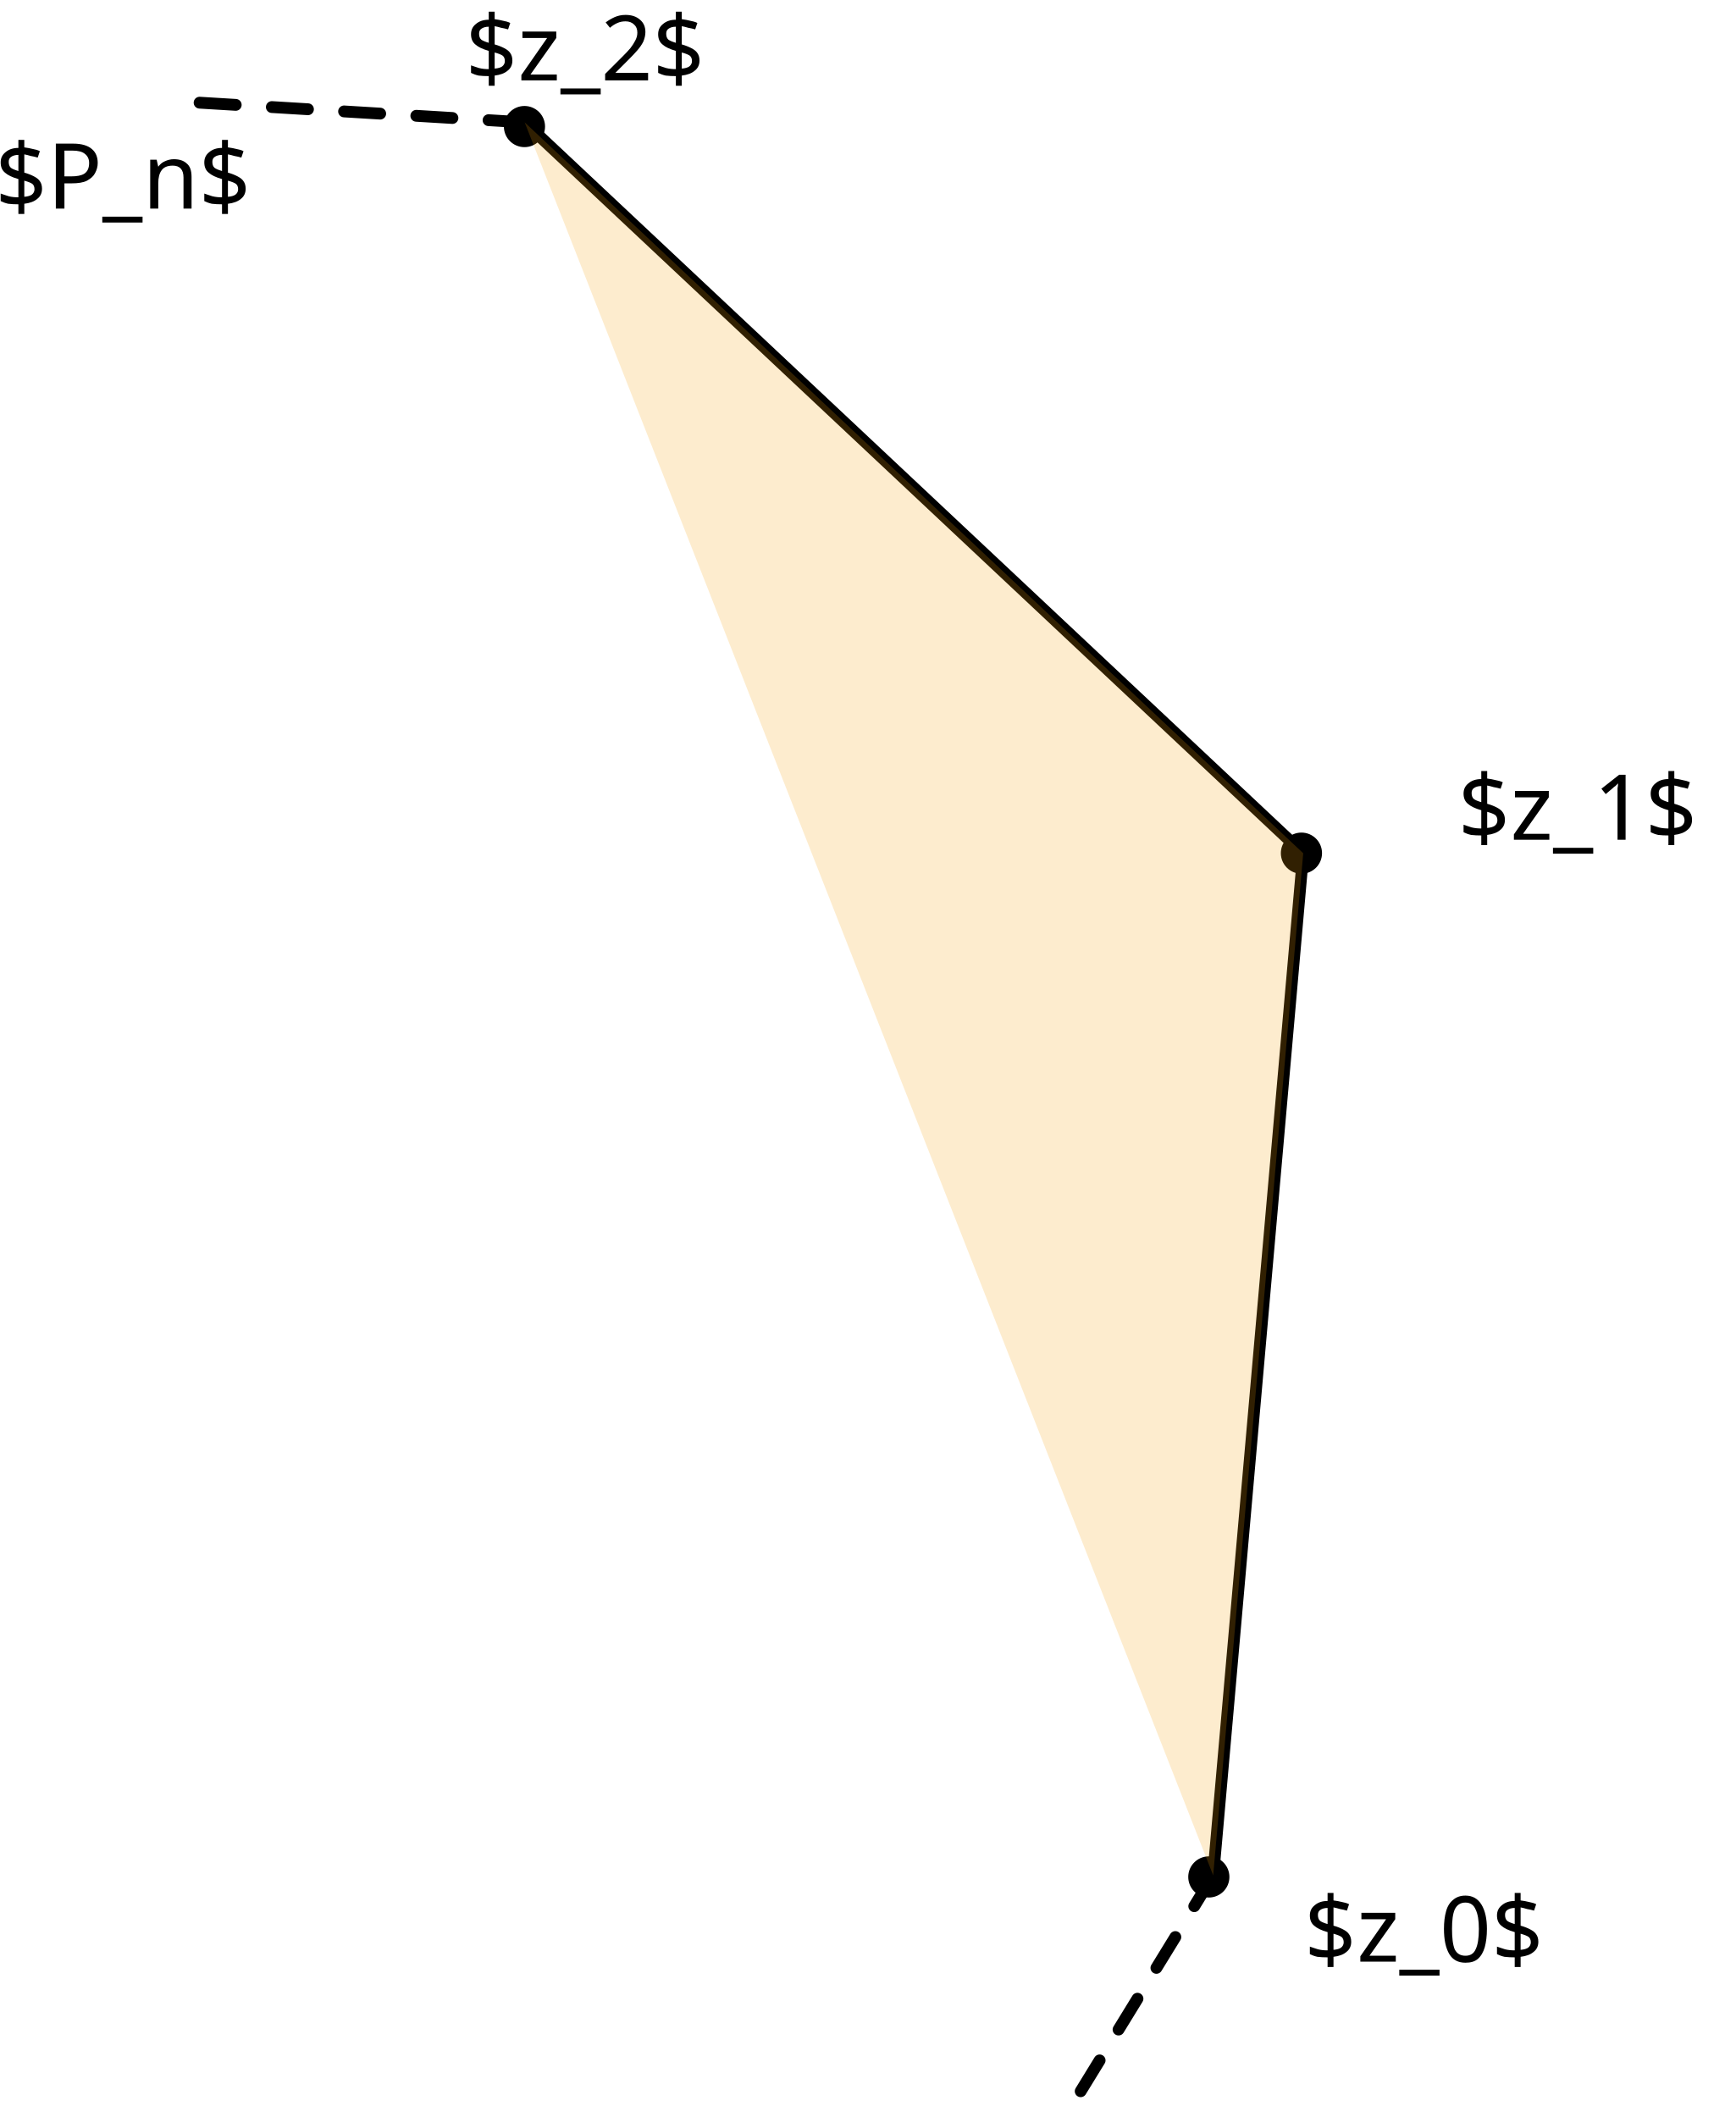
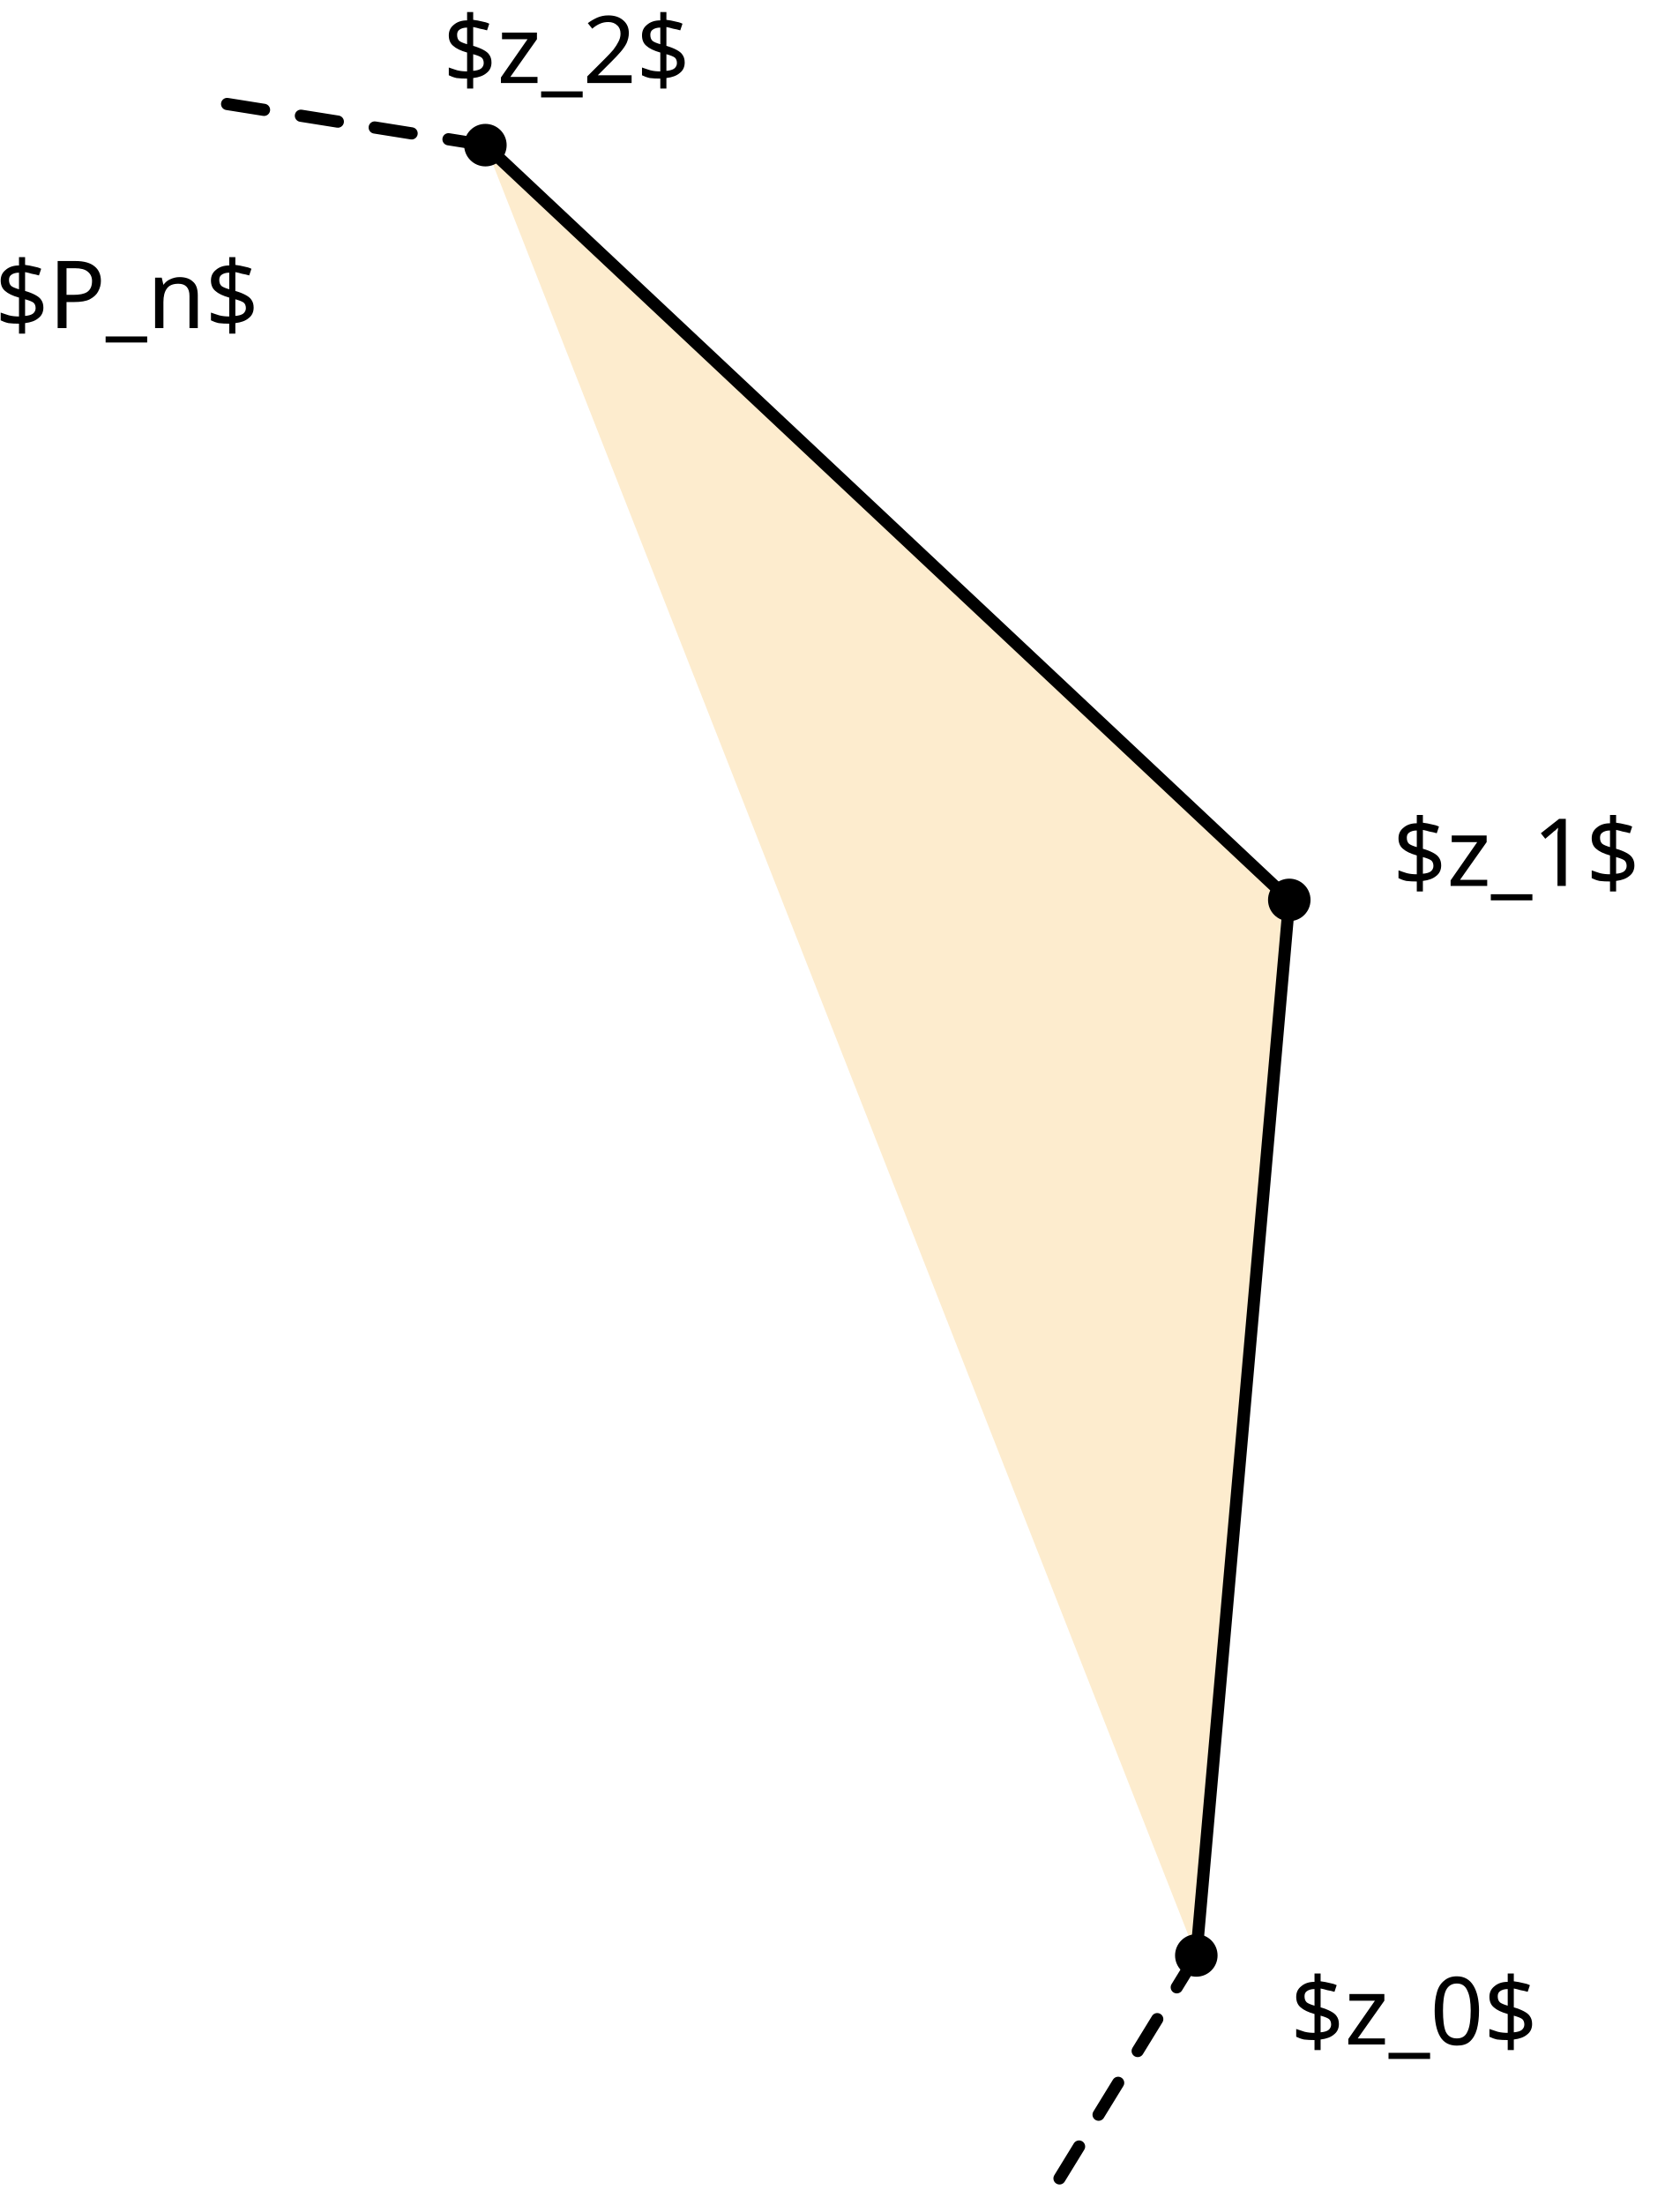
- <svg xmlns="http://www.w3.org/2000/svg" width="50.499mm" height="61.607mm" version="1.1" viewBox="0 0 50.499 61.607" xml:space="preserve">
-   <path d="m15.268 3.561 22.656 21.269-2.62 29.746" fill="none" stroke="#000" stroke-linecap="round" stroke-linejoin="round" stroke-width=".344" style="paint-order:markers stroke fill" />
-   <path d="m15.268 3.561-10.172-0.616" fill="none" stroke="#000" stroke-dasharray="1.053, 1.053" stroke-linecap="round" stroke-linejoin="round" stroke-width=".344" style="paint-order:markers stroke fill" />
-   <path d="m35.304 54.575-4.316 7.032" fill="none" stroke="#000" stroke-dasharray="1.053, 1.053" stroke-linecap="round" stroke-linejoin="round" stroke-width=".344" style="paint-order:markers stroke fill" />
-   <circle cx="37.872" cy="24.828" r=".599" style="paint-order:markers stroke fill" />
-   <circle cx="15.262" cy="3.683" r=".599" style="paint-order:markers stroke fill" />
-   <circle cx="35.177" cy="54.621" r=".599" style="paint-order:markers stroke fill" />
-   <text x="42.432" y="24.437" fill="#000000" font-family="'MonaspiceNe Nerd Font'" font-size="2.646px" stroke-width=".265" xml:space="preserve">
-     <tspan x="42.432" y="24.437" stroke-width=".265">$z_1$</tspan>
+ <svg xmlns="http://www.w3.org/2000/svg" width="47.324mm" height="62.136mm" version="1.1" viewBox="0 0 47.324 62.136" xml:space="preserve">
+   <path d="m13.68 4.09 20.036 51.015 2.62-29.746z" fill="#f9a30d" fill-opacity=".2" style="paint-order:markers stroke fill" />
+   <path d="m13.68 4.09 22.656 21.269-2.62 29.746" fill="none" stroke="#000" stroke-linecap="round" stroke-linejoin="round" stroke-width=".344" style="paint-order:markers stroke fill" />
+   <path d="m13.68 4.09-8.002-1.275" fill="none" stroke="#000" stroke-dasharray="1.053, 1.053" stroke-linecap="round" stroke-linejoin="round" stroke-width=".344" style="paint-order:markers stroke fill" />
+   <path d="m33.716 55.104-4.316 7.032" fill="none" stroke="#000" stroke-dasharray="1.053, 1.053" stroke-linecap="round" stroke-linejoin="round" stroke-width=".344" style="paint-order:markers stroke fill" />
+   <circle cx="36.336" cy="25.359" r=".599" style="paint-order:markers stroke fill" />
+   <circle cx="13.68" cy="4.09" r=".599" style="paint-order:markers stroke fill" />
+   <circle cx="33.716" cy="55.104" r=".599" style="paint-order:markers stroke fill" />
+   <text x="39.257" y="24.966" fill="#000000" font-family="'MonaspiceNe Nerd Font'" font-size="2.646px" stroke-width=".265" xml:space="preserve">
+     <tspan x="39.257" y="24.966" stroke-width=".265">$z_1$</tspan>
  </text>
-   <text x="37.962" y="57.086" fill="#000000" font-family="'MonaspiceNe Nerd Font'" font-size="2.646px" stroke-width=".265" xml:space="preserve">
-     <tspan x="37.962" y="57.086" stroke-width=".265">$z_0$</tspan>
+   <text x="36.374" y="57.616" fill="#000000" font-family="'MonaspiceNe Nerd Font'" font-size="2.646px" stroke-width=".265" xml:space="preserve">
+     <tspan x="36.374" y="57.616" stroke-width=".265">$z_0$</tspan>
  </text>
-   <text x="13.549" y="2.339" fill="#000000" font-family="'MonaspiceNe Nerd Font'" font-size="2.646px" stroke-width=".265" xml:space="preserve">
-     <tspan x="13.549" y="2.339" stroke-width=".265">$z_2$</tspan>
+   <text x="12.491" y="2.339" fill="#000000" font-family="'MonaspiceNe Nerd Font'" font-size="2.646px" stroke-width=".265" xml:space="preserve">
+     <tspan x="12.491" y="2.339" stroke-width=".265">$z_2$</tspan>
  </text>
-   <path d="m15.268 3.561 20.036 51.015 2.62-29.746z" fill="#f9a30d" fill-opacity=".2" style="paint-order:markers stroke fill" />
-   <text x="-0.135" y="6.071" fill="#000000" font-family="'MonaspiceNe Nerd Font'" font-size="2.646px" stroke-width=".265" xml:space="preserve">
-     <tspan x="-0.135" y="6.071" stroke-width=".265">$P_n$</tspan>
+   <text x="-0.135" y="9.246" fill="#000000" font-family="'MonaspiceNe Nerd Font'" font-size="2.646px" stroke-width=".265" xml:space="preserve">
+     <tspan x="-0.135" y="9.246" stroke-width=".265">$P_n$</tspan>
  </text>
</svg>
